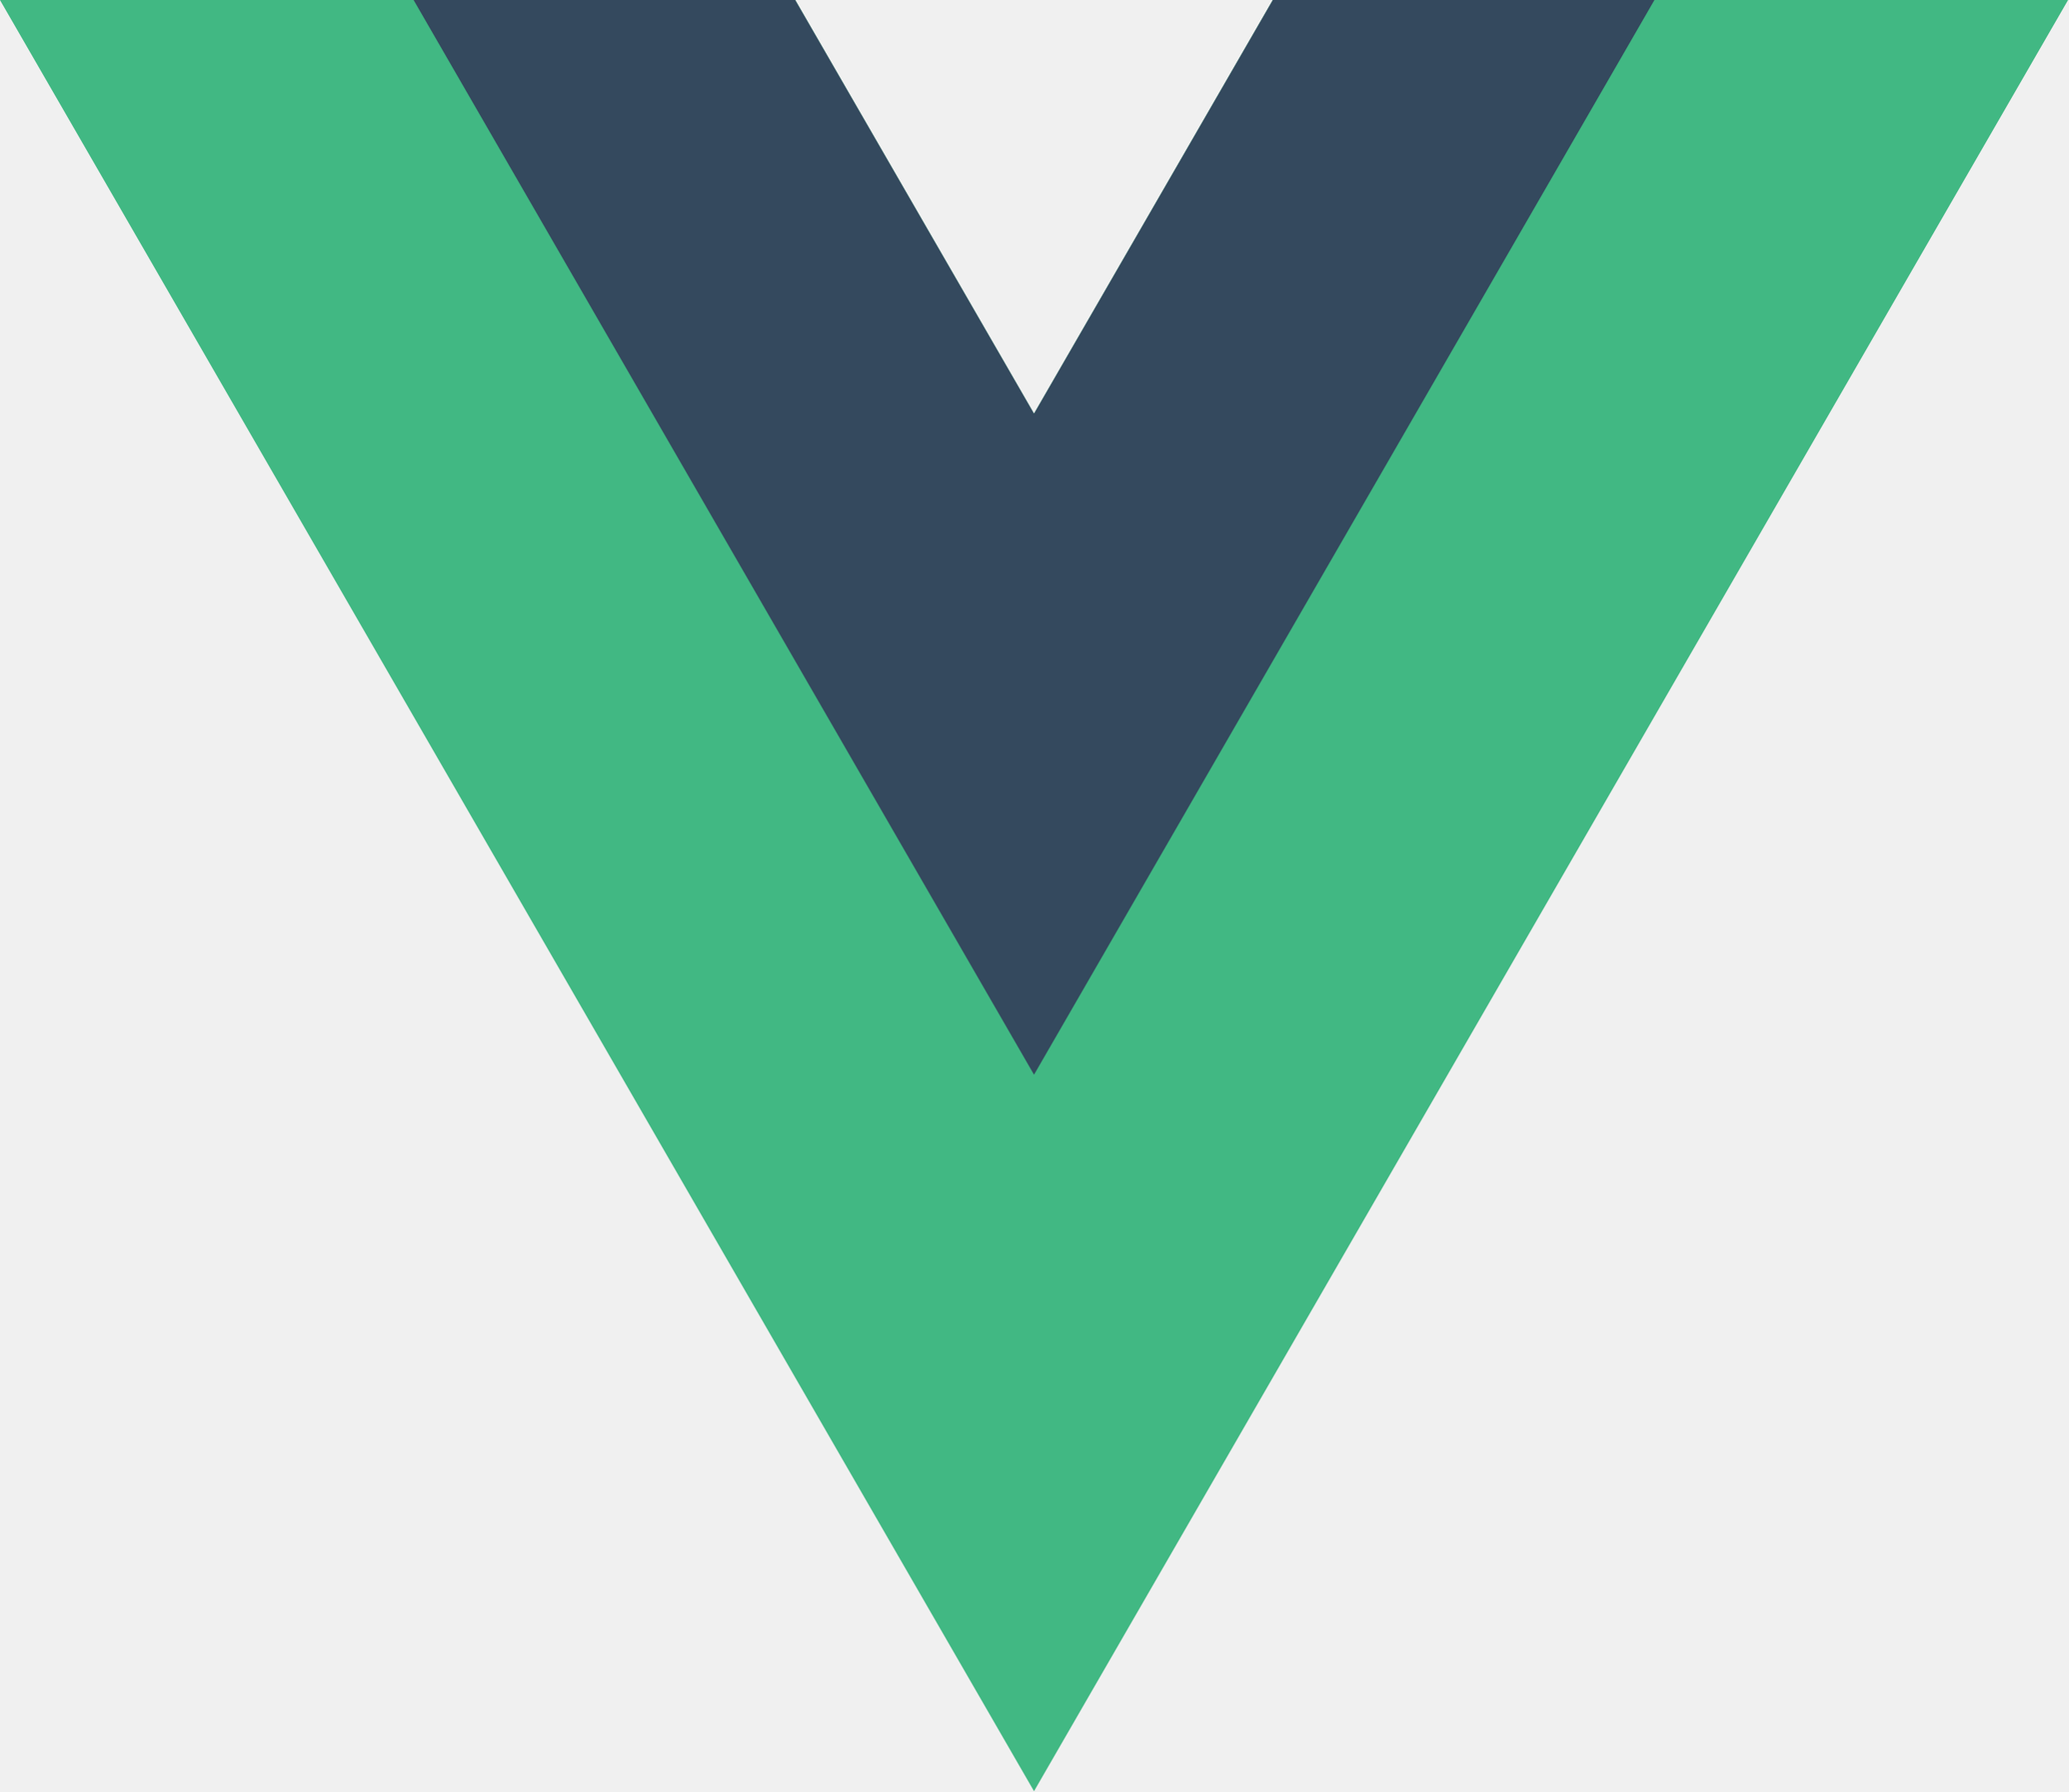
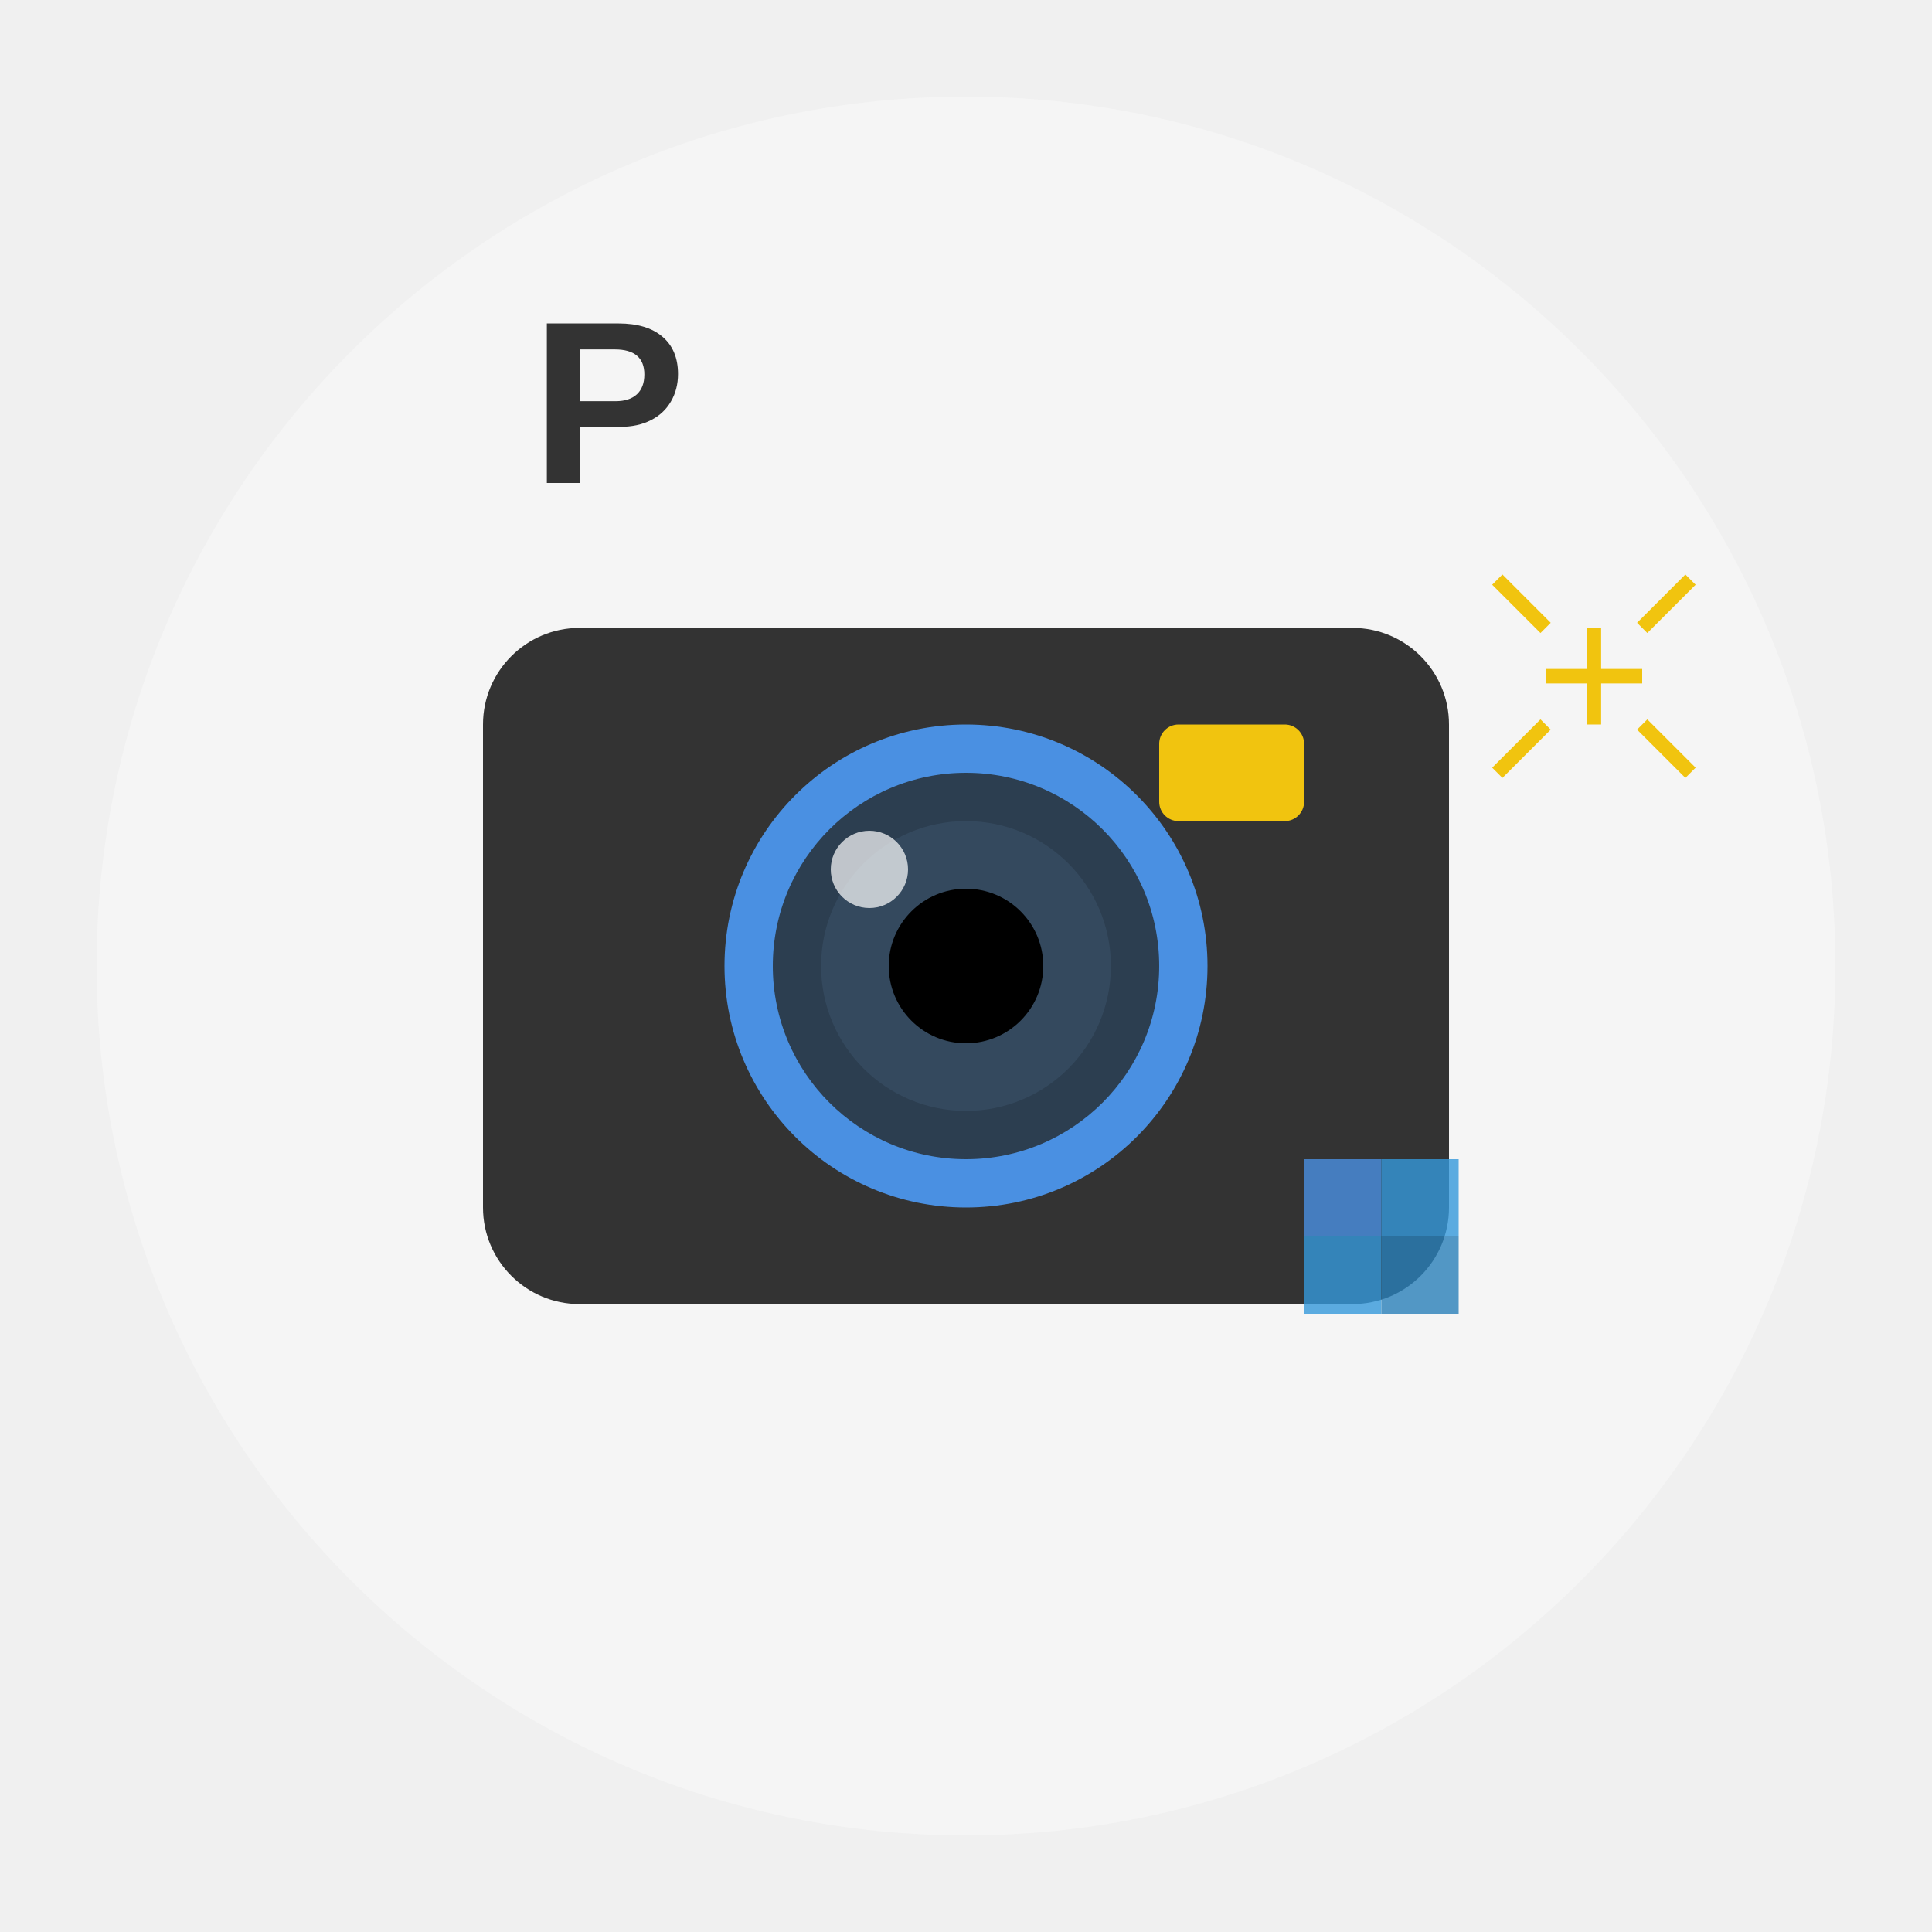
- <svg xmlns="http://www.w3.org/2000/svg" viewBox="0 0 261.76 226.69">
-   <path d="M161.096.001l-30.225 52.351L100.647.001H-.005l130.877 226.688L261.749.001z" fill="#41b883" />
-   <path d="M161.096.001l-30.225 52.351L100.647.001H52.346l78.526 136.01L209.398.001z" fill="#34495e" />
+ <svg xmlns="http://www.w3.org/2000/svg" viewBox="0 0 200 200">
+   <circle cx="100" cy="100" r="90" fill="#f5f5f5" />
+   <rect x="50" y="65" width="100" height="70" rx="10" ry="10" fill="#333333" />
+   <circle cx="100" cy="100" r="25" fill="#4a90e2" />
+   <circle cx="100" cy="100" r="20" fill="#2c3e50" />
+   <circle cx="100" cy="100" r="15" fill="#34495e" />
+   <circle cx="100" cy="100" r="8" fill="#000000" />
+   <rect x="120" y="75" width="15" height="10" rx="2" ry="2" fill="#f1c40f" />
+   <g fill="#4a90e2" opacity="0.8">
+     <rect x="135" y="120" width="8" height="8" />
+     <rect x="143" y="120" width="8" height="8" fill="#3498db" />
+     <rect x="135" y="128" width="8" height="8" fill="#3498db" />
+     <rect x="143" y="128" width="8" height="8" fill="#2980b9" />
+   </g>
+   <circle cx="90" cy="90" r="4" fill="white" opacity="0.7" />
+   <text x="55" y="50" font-family="Arial, sans-serif" font-weight="bold" font-size="24" fill="#333333">P</text>
+   <g fill="none" stroke="#f1c40f" stroke-width="1.5">
+     <path d="M160,70 L170,70 M165,65 L165,75" />
+     <path d="M155,60 L160,65 M170,75 L175,80" />
+     <path d="M170,65 L175,60 M155,80 L160,75" />
+   </g>
</svg>
